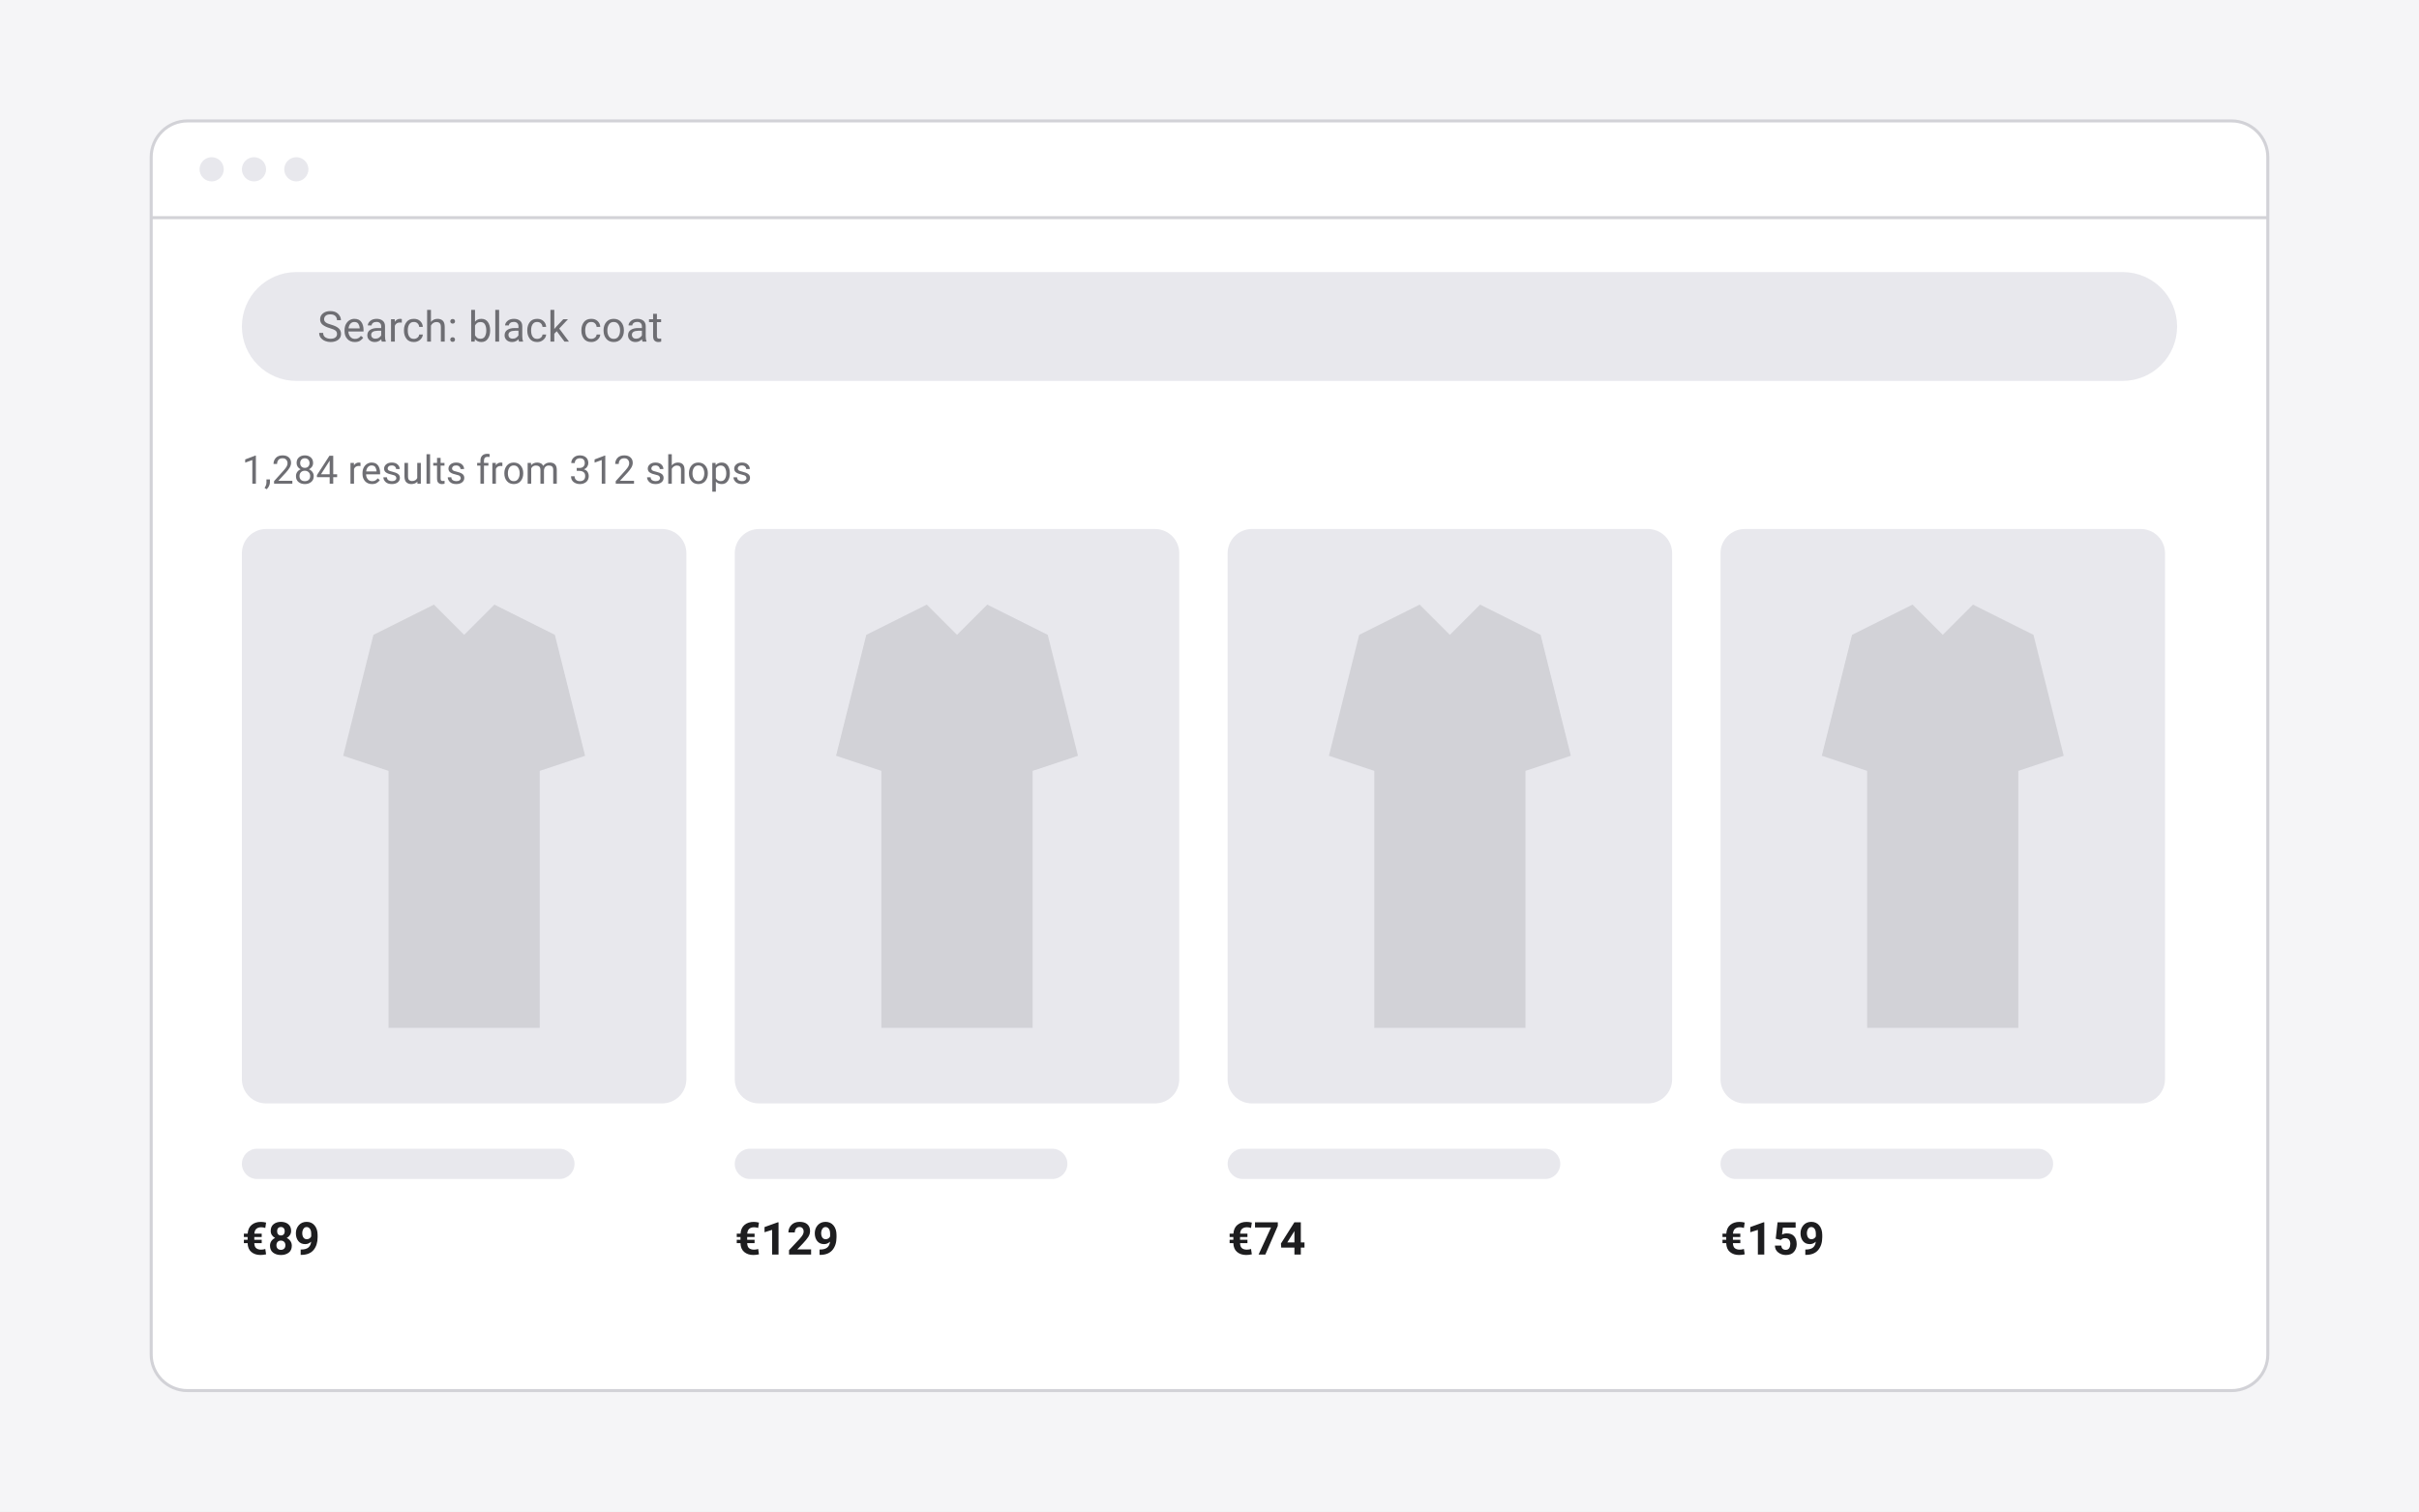
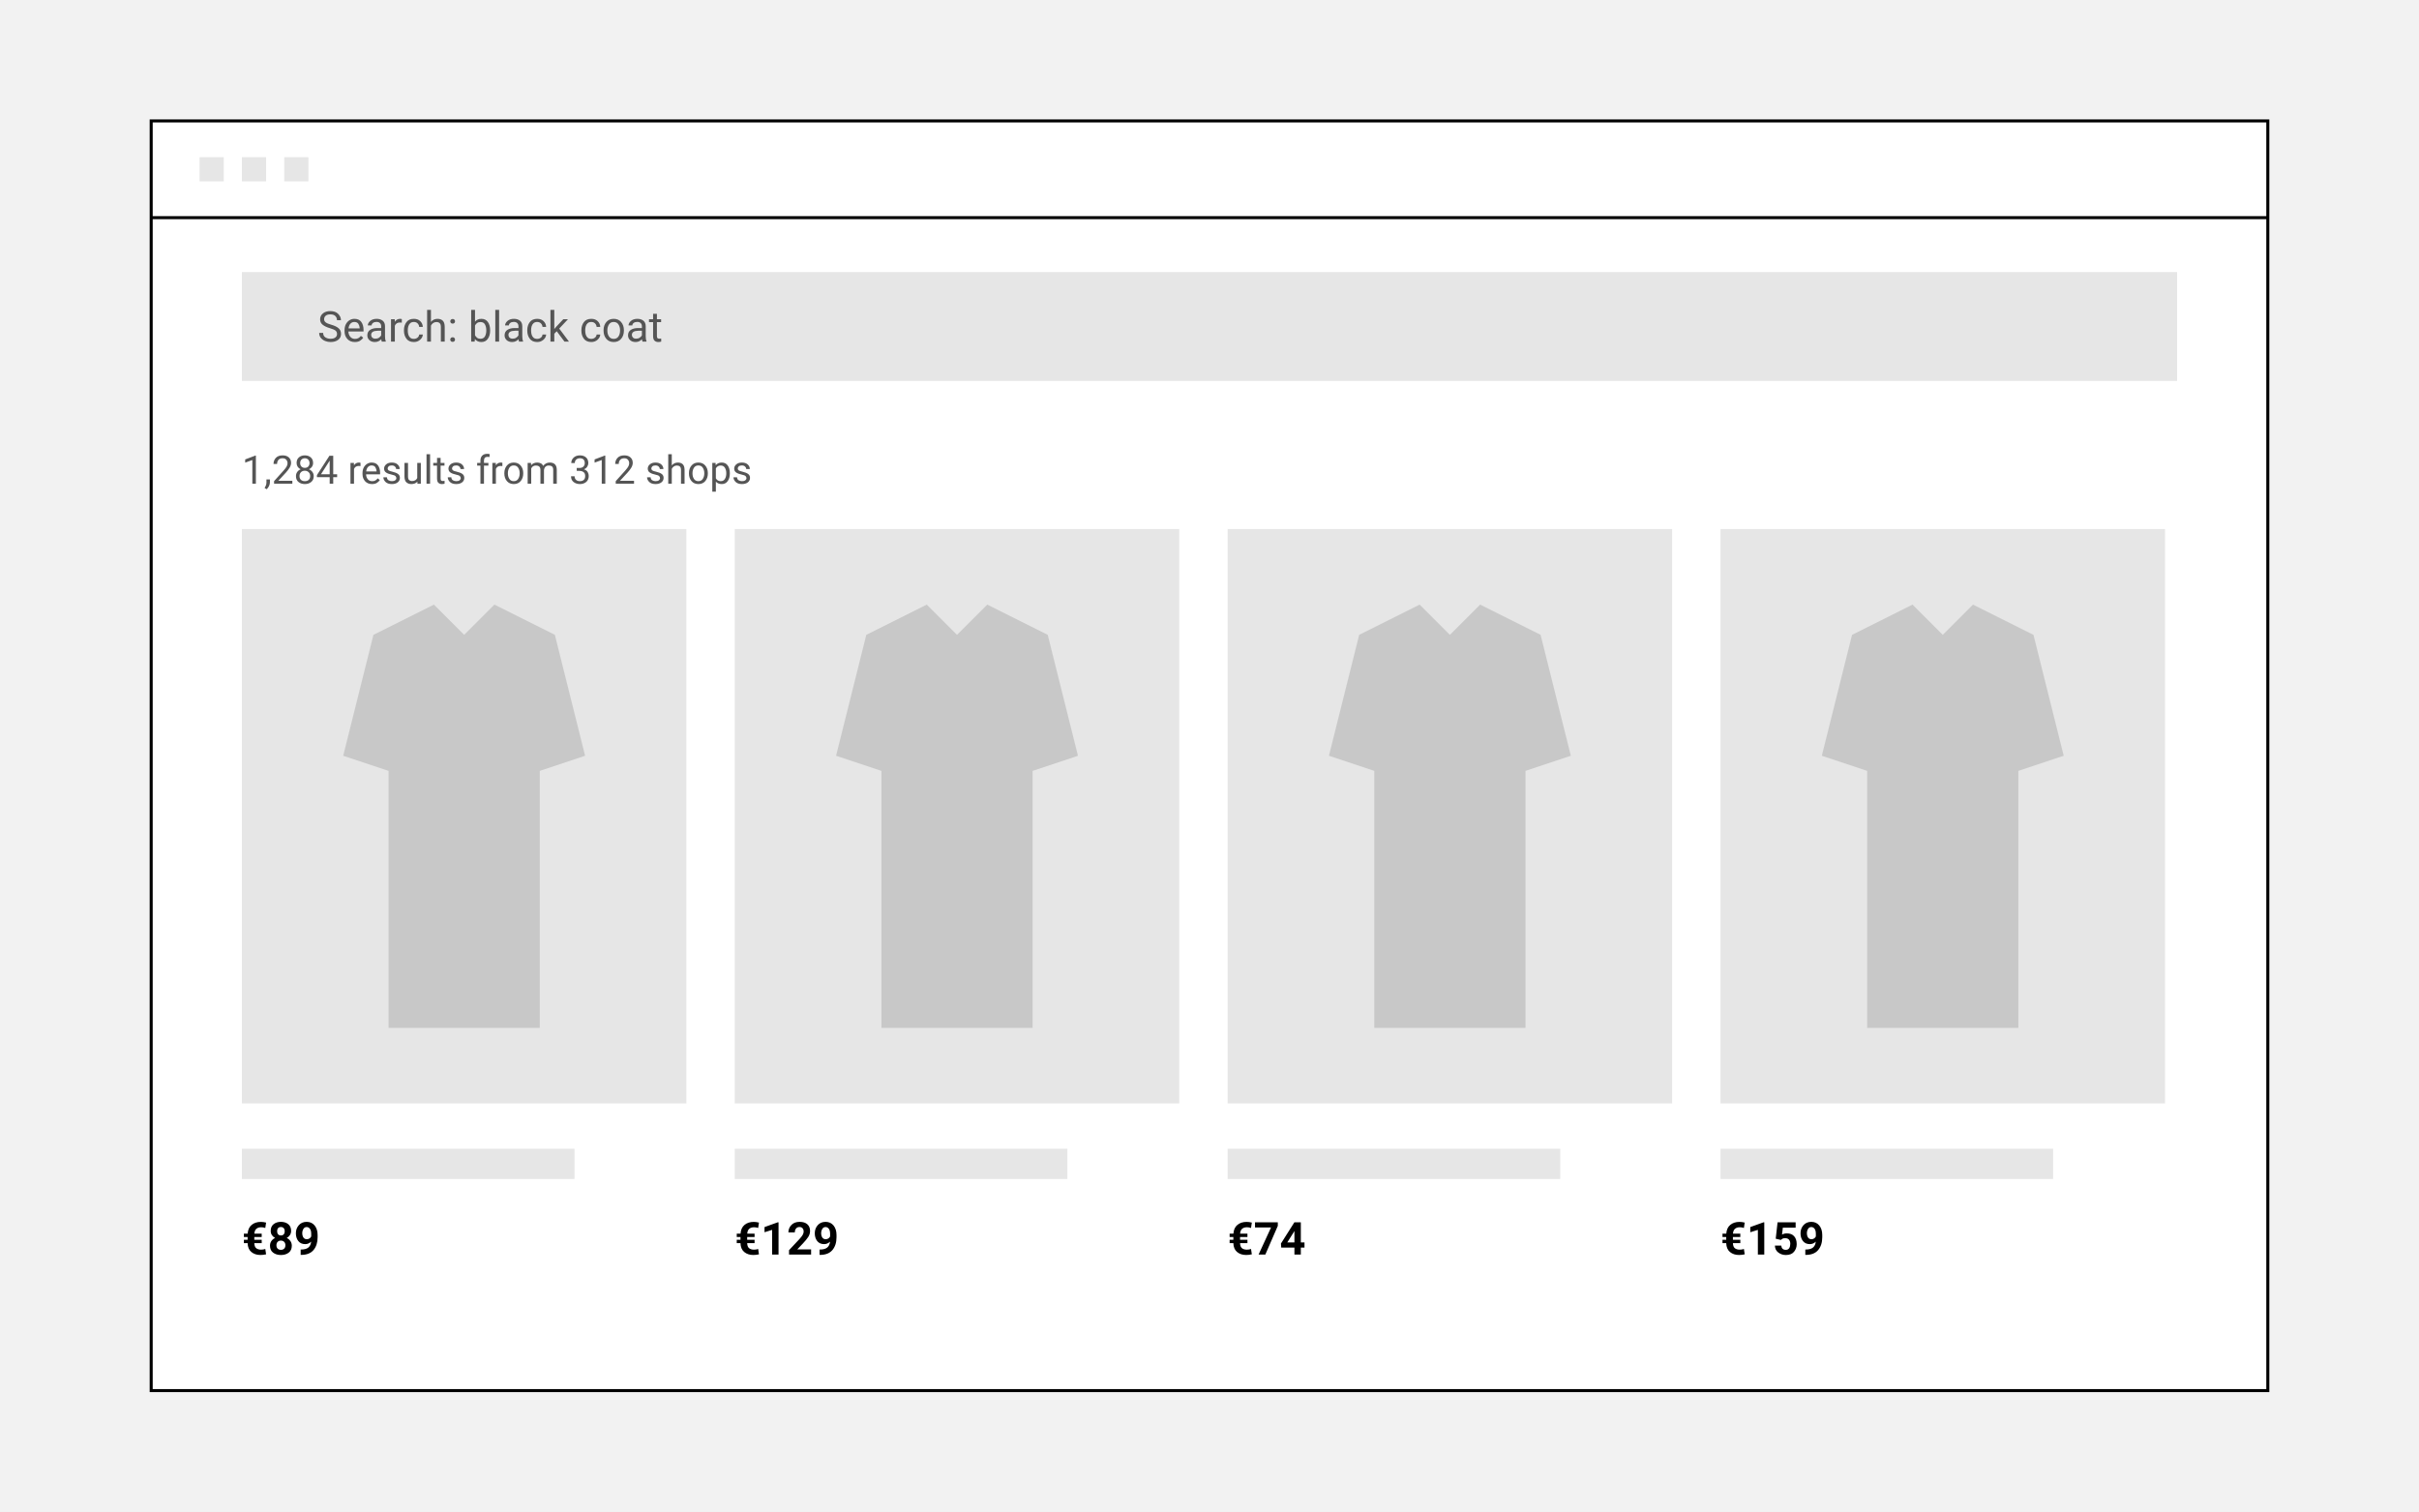
<svg xmlns="http://www.w3.org/2000/svg" viewBox="0 0 1600 1000" width="1600" height="1000" role="img" font-family="-apple-system, BlinkMacSystemFont, 'Segoe UI', Roboto, Helvetica, Arial, sans-serif">
-   <rect width="1600" height="1000" fill="#f5f5f7" />
-   <rect x="100" y="80" width="1400" height="840" rx="24" fill="#ffffff" stroke="#d2d2d7" stroke-width="2" />
-   <line x1="100" y1="144" x2="1500" y2="144" stroke="#d2d2d7" stroke-width="2" />
-   <circle cx="140" cy="112" r="8" fill="#e8e8ed" />
-   <circle cx="168" cy="112" r="8" fill="#e8e8ed" />
-   <circle cx="196" cy="112" r="8" fill="#e8e8ed" />
-   <rect x="160" y="180" width="1280" height="72" rx="36" fill="#e8e8ed" />
-   <text x="210" y="226" font-size="28" fill="#6e6e73" font-weight="400" text-anchor="start">Search: black coat</text>
-   <text x="160" y="320" font-size="26" fill="#6e6e73" font-weight="400" text-anchor="start">1,284 results from 312 shops</text>
-   <rect x="160" y="350" width="294" height="380" rx="16" fill="#e8e8ed" />
-   <path d="M247 420 L287 400 L307 420 L327 400 L367 420 L387 500 L357 510 L357 680 L257 680 L257 510 L227 500 Z" fill="#d2d2d7" />
-   <rect x="160" y="760" width="220" height="20" rx="10" fill="#e8e8ed" />
-   <text x="160" y="830" font-size="30" fill="#1d1d1f" font-weight="600" text-anchor="start">€89</text>
-   <rect x="486" y="350" width="294" height="380" rx="16" fill="#e8e8ed" />
-   <path d="M573 420 L613 400 L633 420 L653 400 L693 420 L713 500 L683 510 L683 680 L583 680 L583 510 L553 500 Z" fill="#d2d2d7" />
-   <rect x="486" y="760" width="220" height="20" rx="10" fill="#e8e8ed" />
-   <text x="486" y="830" font-size="30" fill="#1d1d1f" font-weight="600" text-anchor="start">€129</text>
-   <rect x="812" y="350" width="294" height="380" rx="16" fill="#e8e8ed" />
-   <path d="M899 420 L939 400 L959 420 L979 400 L1019 420 L1039 500 L1009 510 L1009 680 L909 680 L909 510 L879 500 Z" fill="#d2d2d7" />
-   <rect x="812" y="760" width="220" height="20" rx="10" fill="#e8e8ed" />
-   <text x="812" y="830" font-size="30" fill="#1d1d1f" font-weight="600" text-anchor="start">€74</text>
-   <rect x="1138" y="350" width="294" height="380" rx="16" fill="#e8e8ed" />
-   <path d="M1225 420 L1265 400 L1285 420 L1305 400 L1345 420 L1365 500 L1335 510 L1335 680 L1235 680 L1235 510 L1205 500 Z" fill="#d2d2d7" />
-   <rect x="1138" y="760" width="220" height="20" rx="10" fill="#e8e8ed" />
-   <text x="1138" y="830" font-size="30" fill="#1d1d1f" font-weight="600" text-anchor="start">€159</text>
+   <rect width="1600" height="1000" fill="#f2f2f2" />
+   <rect x="100" y="80" width="1400" height="840" fill="#ffffff" stroke="#000000" stroke-width="2" />
+   <line x1="100" y1="144" x2="1500" y2="144" stroke="#000000" stroke-width="2" />
+   <rect x="132" y="104" width="16" height="16" fill="#e6e6e6" />
+   <rect x="160" y="104" width="16" height="16" fill="#e6e6e6" />
+   <rect x="188" y="104" width="16" height="16" fill="#e6e6e6" />
+   <rect x="160" y="180" width="1280" height="72" fill="#e6e6e6" />
+   <text x="210" y="226" font-size="28" fill="#555555" font-weight="400" text-anchor="start">Search: black coat</text>
+   <text x="160" y="320" font-size="26" fill="#555555" font-weight="400" text-anchor="start">1,284 results from 312 shops</text>
+   <rect x="160" y="350" width="294" height="380" fill="#e6e6e6" />
+   <path d="M247 420 L287 400 L307 420 L327 400 L367 420 L387 500 L357 510 L357 680 L257 680 L257 510 L227 500 Z" fill="#c8c8c8" />
+   <rect x="160" y="760" width="220" height="20" fill="#e6e6e6" />
+   <text x="160" y="830" font-size="30" fill="#000000" font-weight="600" text-anchor="start">€89</text>
+   <rect x="486" y="350" width="294" height="380" fill="#e6e6e6" />
+   <path d="M573 420 L613 400 L633 420 L653 400 L693 420 L713 500 L683 510 L683 680 L583 680 L583 510 L553 500 Z" fill="#c8c8c8" />
+   <rect x="486" y="760" width="220" height="20" fill="#e6e6e6" />
+   <text x="486" y="830" font-size="30" fill="#000000" font-weight="600" text-anchor="start">€129</text>
+   <rect x="812" y="350" width="294" height="380" fill="#e6e6e6" />
+   <path d="M899 420 L939 400 L959 420 L979 400 L1019 420 L1039 500 L1009 510 L1009 680 L909 680 L909 510 L879 500 Z" fill="#c8c8c8" />
+   <rect x="812" y="760" width="220" height="20" fill="#e6e6e6" />
+   <text x="812" y="830" font-size="30" fill="#000000" font-weight="600" text-anchor="start">€74</text>
+   <rect x="1138" y="350" width="294" height="380" fill="#e6e6e6" />
+   <path d="M1225 420 L1265 400 L1285 420 L1305 400 L1345 420 L1365 500 L1335 510 L1335 680 L1235 680 L1235 510 L1205 500 Z" fill="#c8c8c8" />
+   <rect x="1138" y="760" width="220" height="20" fill="#e6e6e6" />
+   <text x="1138" y="830" font-size="30" fill="#000000" font-weight="600" text-anchor="start">€159</text>
</svg>
